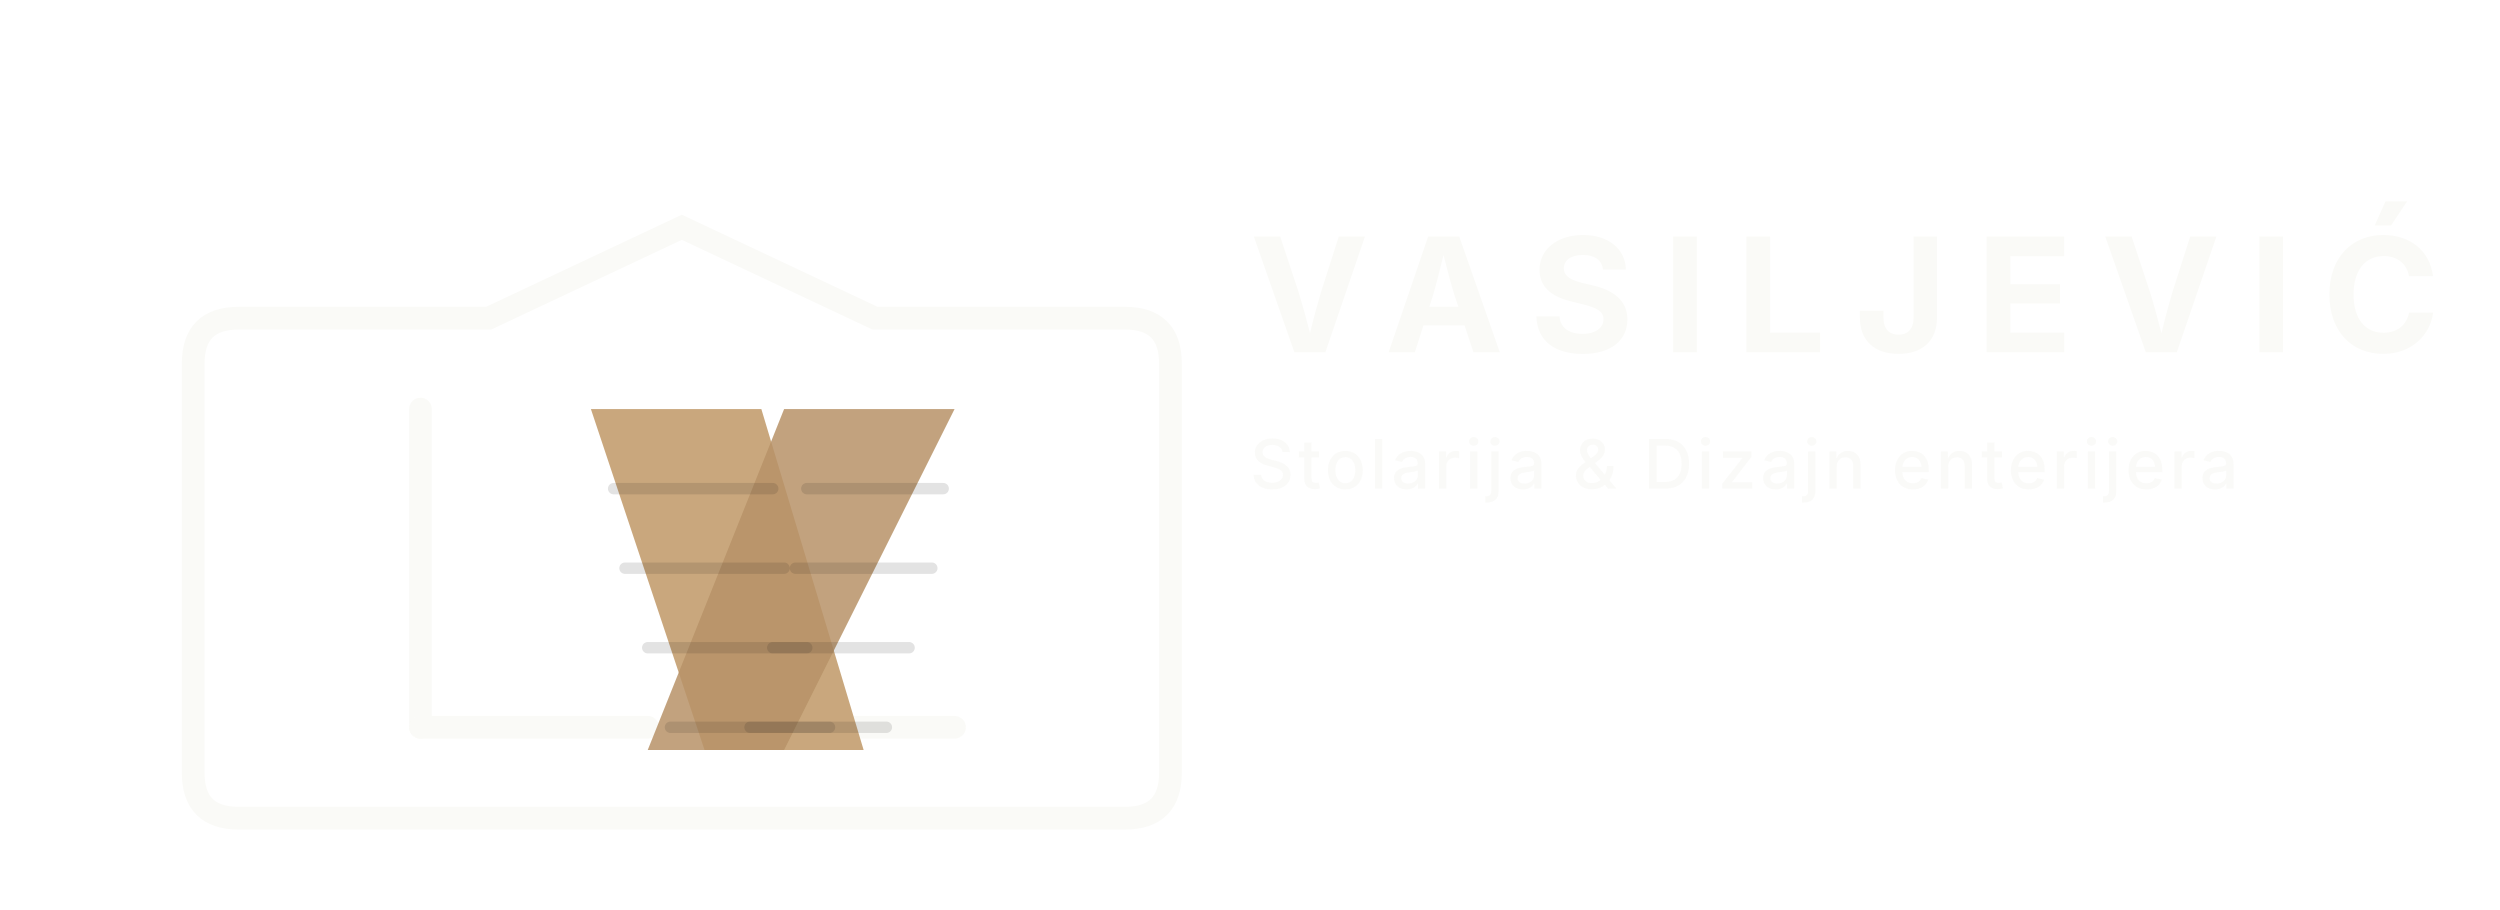
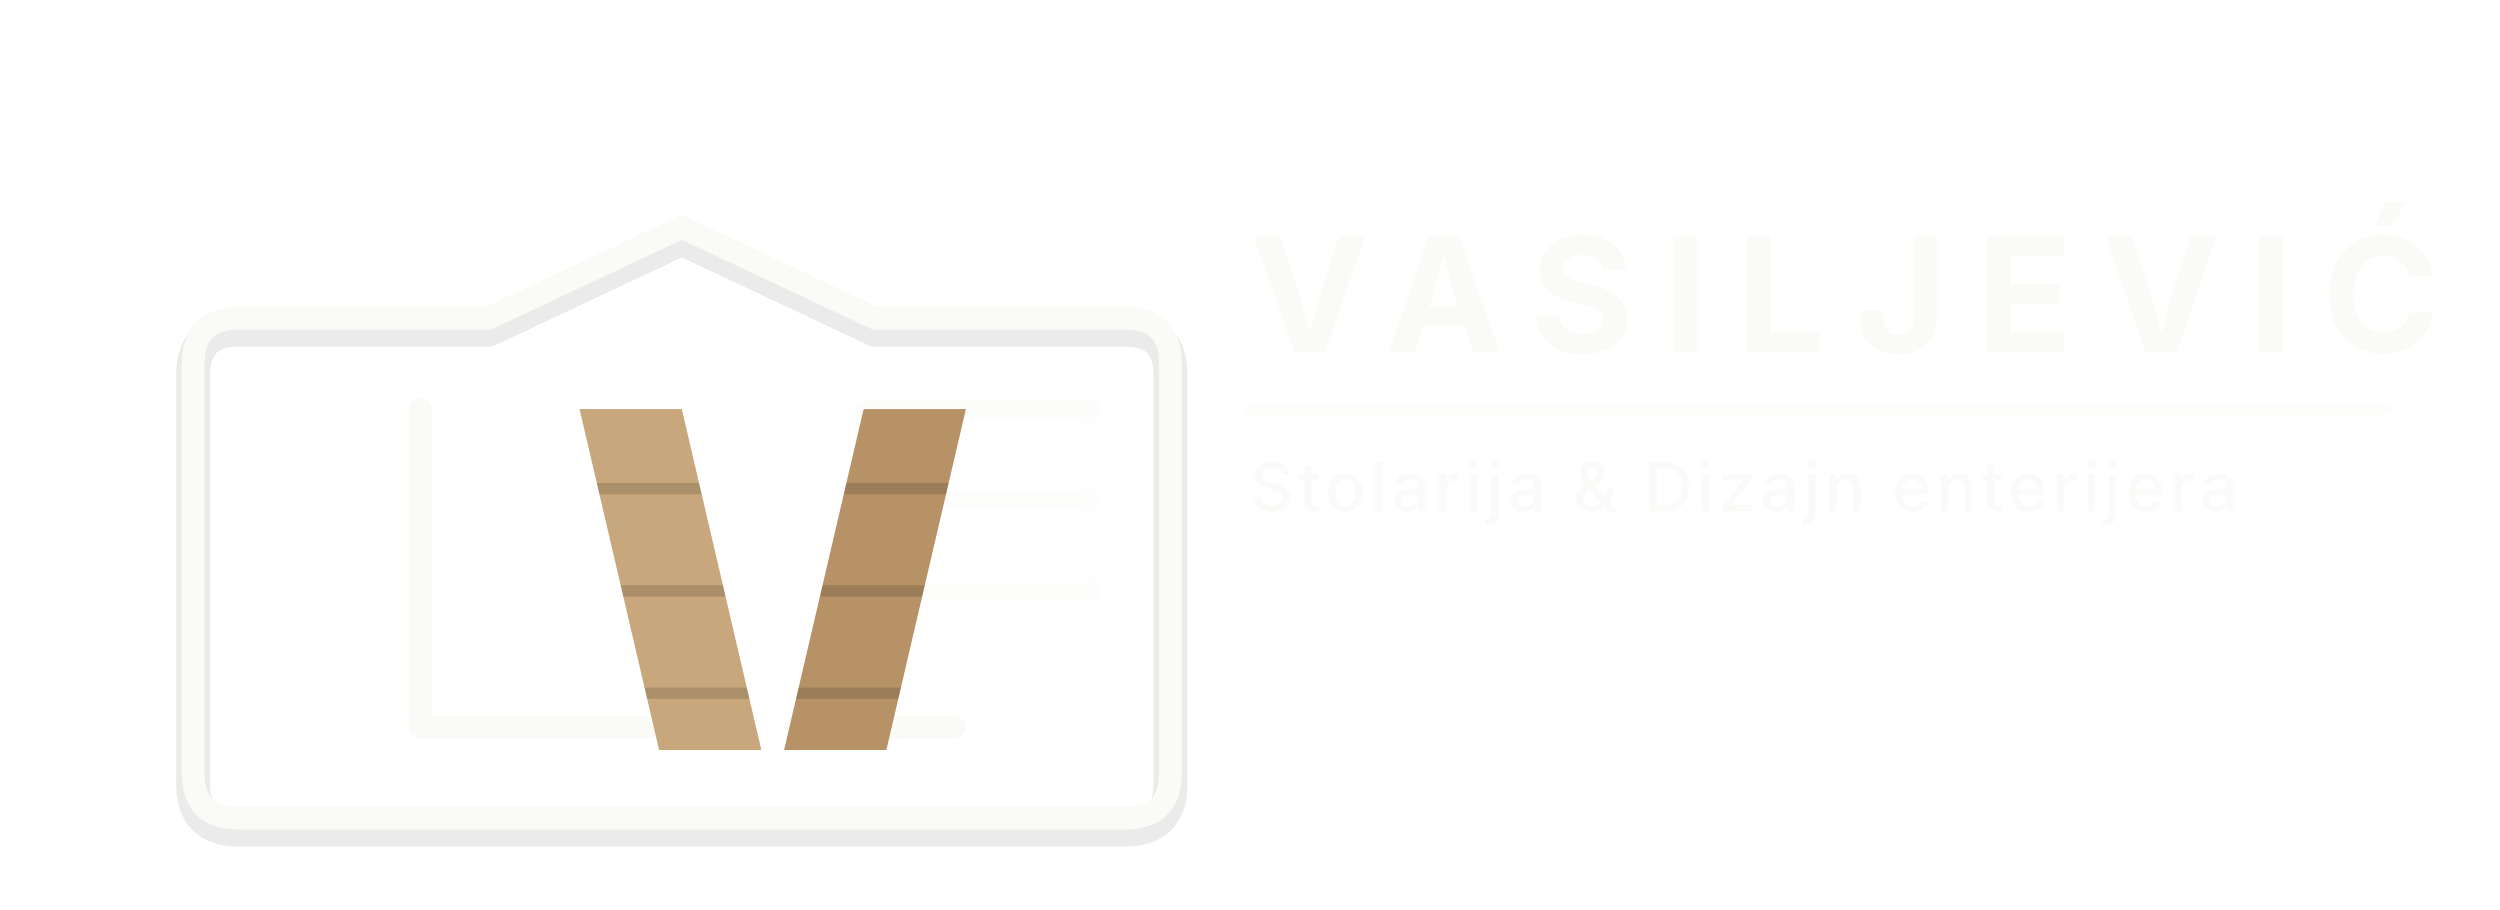
<svg xmlns="http://www.w3.org/2000/svg" width="440" height="160" viewBox="0 0 440 160" role="img" aria-label="VASILJEVIĆ — Stolarija &amp; Dizajn enterijera">
+   <defs>
+     <path id="housePath" d="M18 48 Q18 40 26 40 L70 40 L104 24 L138 40 L182 40 Q190 40 190 48 L190 120 Q190 128 182 128 L26 128 Q18 128 18 120 Z" />
+     <clipPath id="clipHouse">
+       <use href="#housePath" />
+     </clipPath>
+     <clipPath id="clipLeftPanel">
+       <path d="M86 56 L104 56 L118 116 L100 116 Z" />
+     </clipPath>
+     <clipPath id="clipRightPanel">
+       <path d="M136 56 L154 56 L140 116 L122 116 Z" />
+     </clipPath>
+   </defs>
  <g transform="translate(16,16)">
-     <path d="M18 48 Q18 40 26 40 L70 40 L104 24 L138 40 L182 40 Q190 40 190 48 L190 120 Q190 128 182 128 L26 128 Q18 128 18 120 Z" fill="none" stroke="#FAFAF7" stroke-width="4" stroke-linecap="round" stroke-linejoin="miter" />
-     <path d="M58 56 L58 112" fill="none" stroke="#FAFAF7" stroke-width="4" stroke-linecap="round" opacity="0.95" />
-     <path d="M58 112 L98 112" fill="none" stroke="#FAFAF7" stroke-width="4" stroke-linecap="round" opacity="0.95" />
-     <path d="M152 112 L124 112" fill="none" stroke="#FAFAF7" stroke-width="4" stroke-linecap="round" opacity="0.95" />
-     <path d="M88 56 L118 56 L136 116 L108 116 Z" fill="#C9A77D" />
-     <path d="M122 56 L152 56 L122 116 L98 116 Z" fill="#B79267" opacity="0.85" />
-     <path d="M92 70 L120 70" fill="none" stroke="#0D0D0D" stroke-width="2" stroke-linecap="round" opacity="0.12" />
-     <path d="M94 84 L122 84" fill="none" stroke="#0D0D0D" stroke-width="2" stroke-linecap="round" opacity="0.12" />
-     <path d="M98 98 L126 98" fill="none" stroke="#0D0D0D" stroke-width="2" stroke-linecap="round" opacity="0.12" />
-     <path d="M102 112 L130 112" fill="none" stroke="#0D0D0D" stroke-width="2" stroke-linecap="round" opacity="0.12" />
-     <path d="M126 70 L150 70" fill="none" stroke="#0D0D0D" stroke-width="2" stroke-linecap="round" opacity="0.12" />
-     <path d="M124 84 L148 84" fill="none" stroke="#0D0D0D" stroke-width="2" stroke-linecap="round" opacity="0.12" />
-     <path d="M120 98 L144 98" fill="none" stroke="#0D0D0D" stroke-width="2" stroke-linecap="round" opacity="0.12" />
-     <path d="M116 112 L140 112" fill="none" stroke="#0D0D0D" stroke-width="2" stroke-linecap="round" opacity="0.12" />
+     <path d="M18 50 Q18 42 26 42 L70 42 L104 26 L138 42 L182 42 Q190 42 190 50 L190 122 Q190 130 182 130 L26 130 Q18 130 18 122 Z" fill="none" stroke="rgba(0,0,0,0.22)" stroke-width="6" stroke-linecap="round" stroke-linejoin="miter" opacity="0.35" />
+     <use href="#housePath" fill="none" stroke="#FAFAF7" stroke-width="4" stroke-linecap="round" stroke-linejoin="miter" />
+     <g clip-path="url(#clipHouse)">
+       <path d="M58 56 L58 112" fill="none" stroke="#FAFAF7" stroke-width="4" stroke-linecap="round" opacity="0.95" />
+       <path d="M58 112 L98 112" fill="none" stroke="#FAFAF7" stroke-width="4" stroke-linecap="round" opacity="0.95" />
+       <path d="M152 112 L124 112" fill="none" stroke="#FAFAF7" stroke-width="4" stroke-linecap="round" opacity="0.95" />
+       <path d="M136 56 L176 56" fill="none" stroke="#FAFAF7" stroke-width="3" stroke-linecap="round" opacity="0.55" />
+       <path d="M136 72 L176 72" fill="none" stroke="#FAFAF7" stroke-width="3" stroke-linecap="round" opacity="0.35" />
+       <path d="M136 88 L176 88" fill="none" stroke="#FAFAF7" stroke-width="3" stroke-linecap="round" opacity="0.35" />
+       <path d="M136 56 L136 104" fill="none" stroke="#FAFAF7" stroke-width="3" stroke-linecap="round" opacity="0.25" />
+       <path d="M176 56 L176 104" fill="none" stroke="#FAFAF7" stroke-width="3" stroke-linecap="round" opacity="0.25" />
+     </g>
+     <path d="M86 56 L104 56 L118 116 L100 116 Z" fill="#C9A77D" />
+     <path d="M136 56 L154 56 L140 116 L122 116 Z" fill="#B79267" />
+     <g clip-path="url(#clipLeftPanel)" opacity="0.16">
+       <path d="M82 70 L122 70" fill="none" stroke="#0D0D0D" stroke-width="2" stroke-linecap="round" />
+       <path d="M82 88 L122 88" fill="none" stroke="#0D0D0D" stroke-width="2" stroke-linecap="round" />
+       <path d="M82 106 L122 106" fill="none" stroke="#0D0D0D" stroke-width="2" stroke-linecap="round" />
+     </g>
+     <g clip-path="url(#clipRightPanel)" opacity="0.16">
+       <path d="M118 70 L160 70" fill="none" stroke="#0D0D0D" stroke-width="2" stroke-linecap="round" />
+       <path d="M118 88 L160 88" fill="none" stroke="#0D0D0D" stroke-width="2" stroke-linecap="round" />
+       <path d="M118 106 L160 106" fill="none" stroke="#0D0D0D" stroke-width="2" stroke-linecap="round" />
+     </g>
  </g>
  <g transform="translate(220,62)">
    <text x="0" y="0" fill="#FAFAF7" font-family="Inter, system-ui, -apple-system, Segoe UI, Roboto, Arial, sans-serif" font-weight="700" font-size="28" letter-spacing="0.18em">VASILJEVIĆ</text>
-     <text x="0" y="24" fill="rgba(250,250,247,0.90)" font-family="Inter, system-ui, -apple-system, Segoe UI, Roboto, Arial, sans-serif" font-weight="500" font-size="12" letter-spacing="0.06em">Stolarija &amp; Dizajn enterijera</text>
+     <path d="M0 10 L200 10" stroke="rgba(250,250,247,0.35)" stroke-width="2" stroke-linecap="round" />
+     <text x="0" y="28" fill="rgba(250,250,247,0.90)" font-family="Inter, system-ui, -apple-system, Segoe UI, Roboto, Arial, sans-serif" font-weight="500" font-size="12" letter-spacing="0.06em">Stolarija &amp; Dizajn enterijera</text>
  </g>
</svg>
